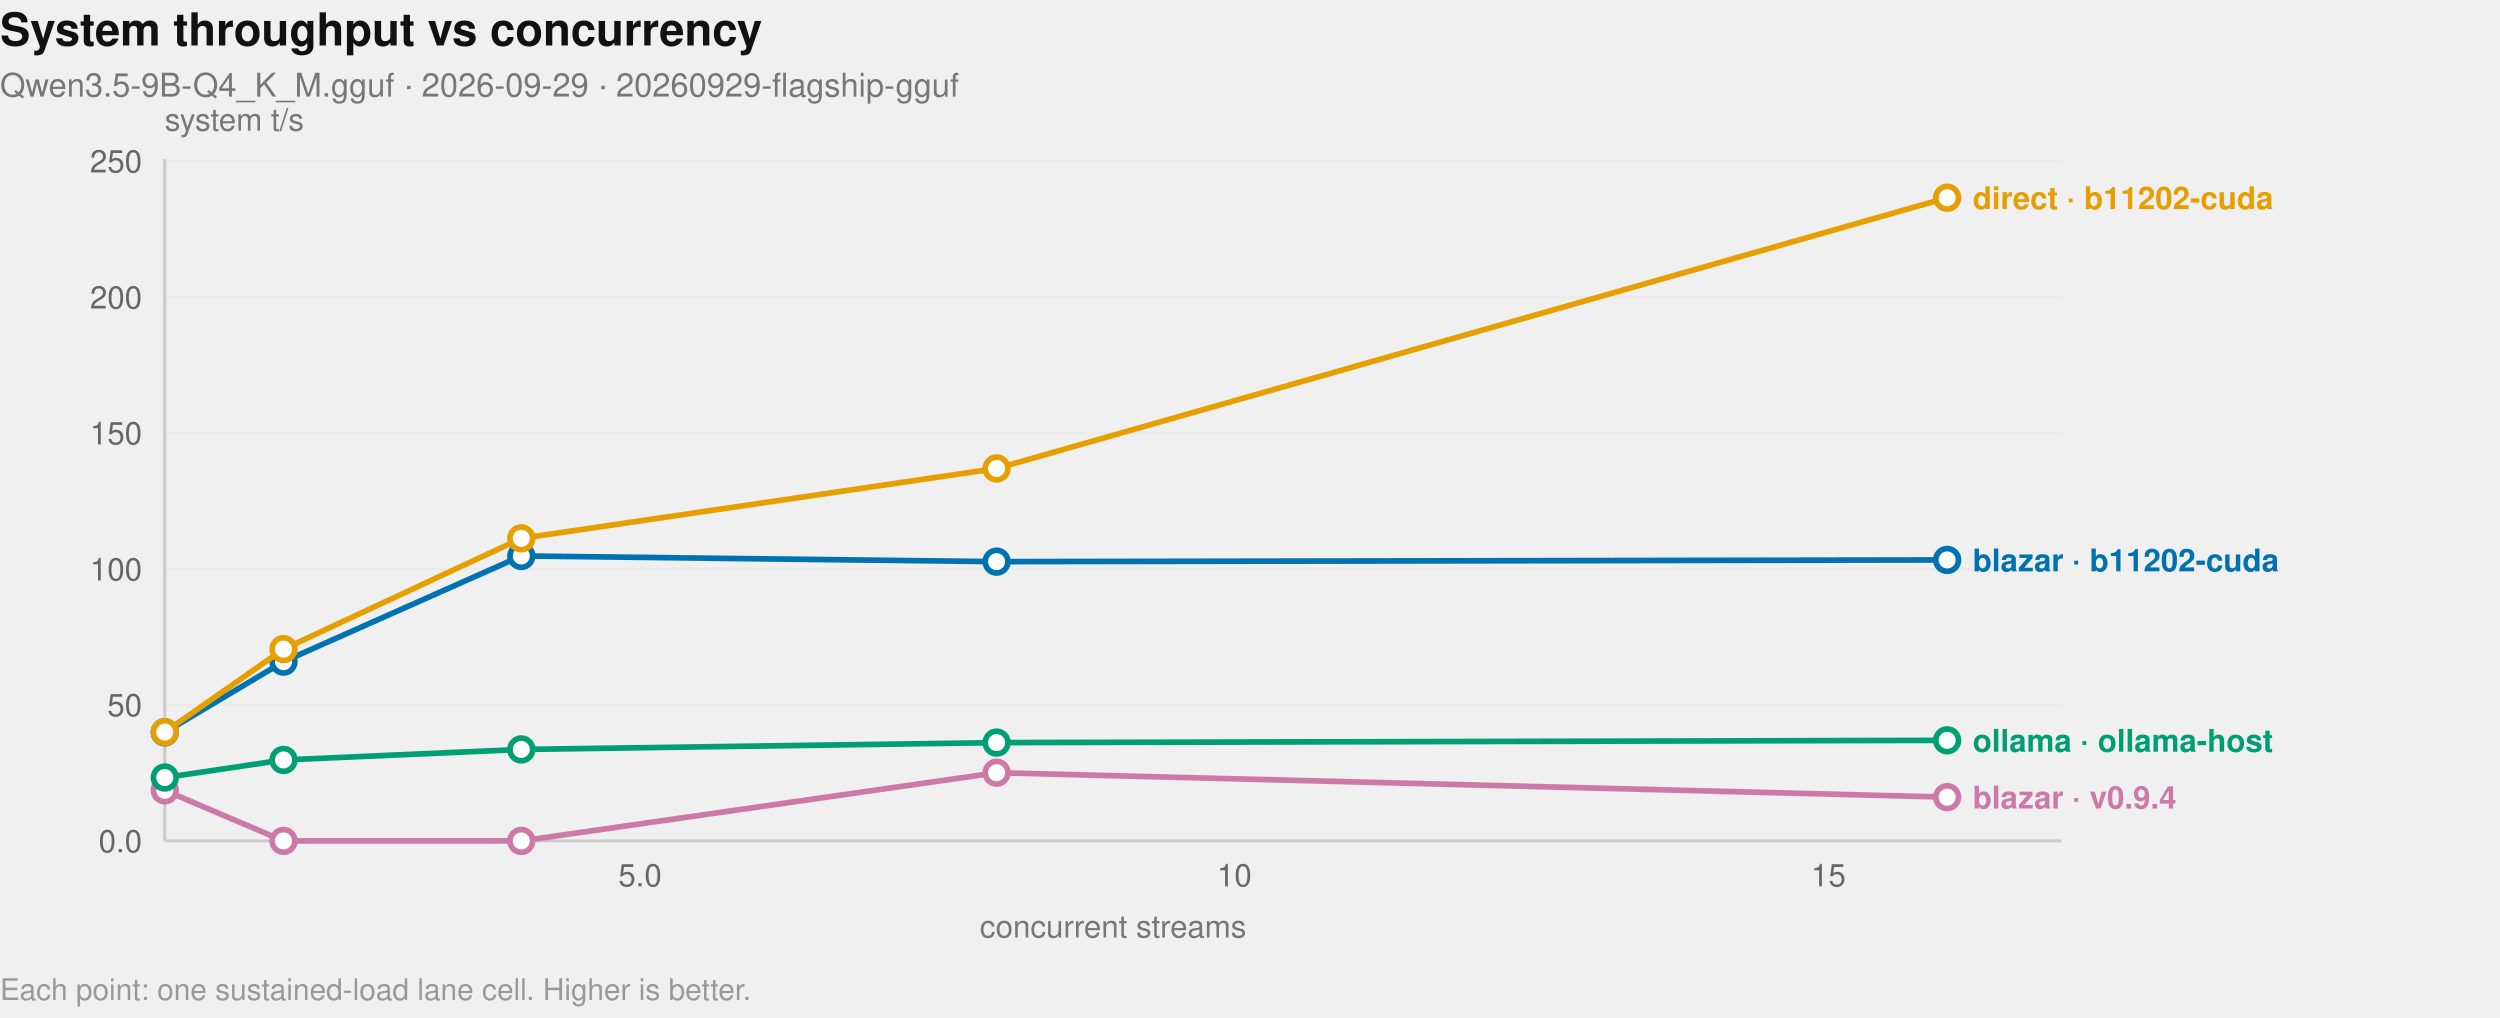
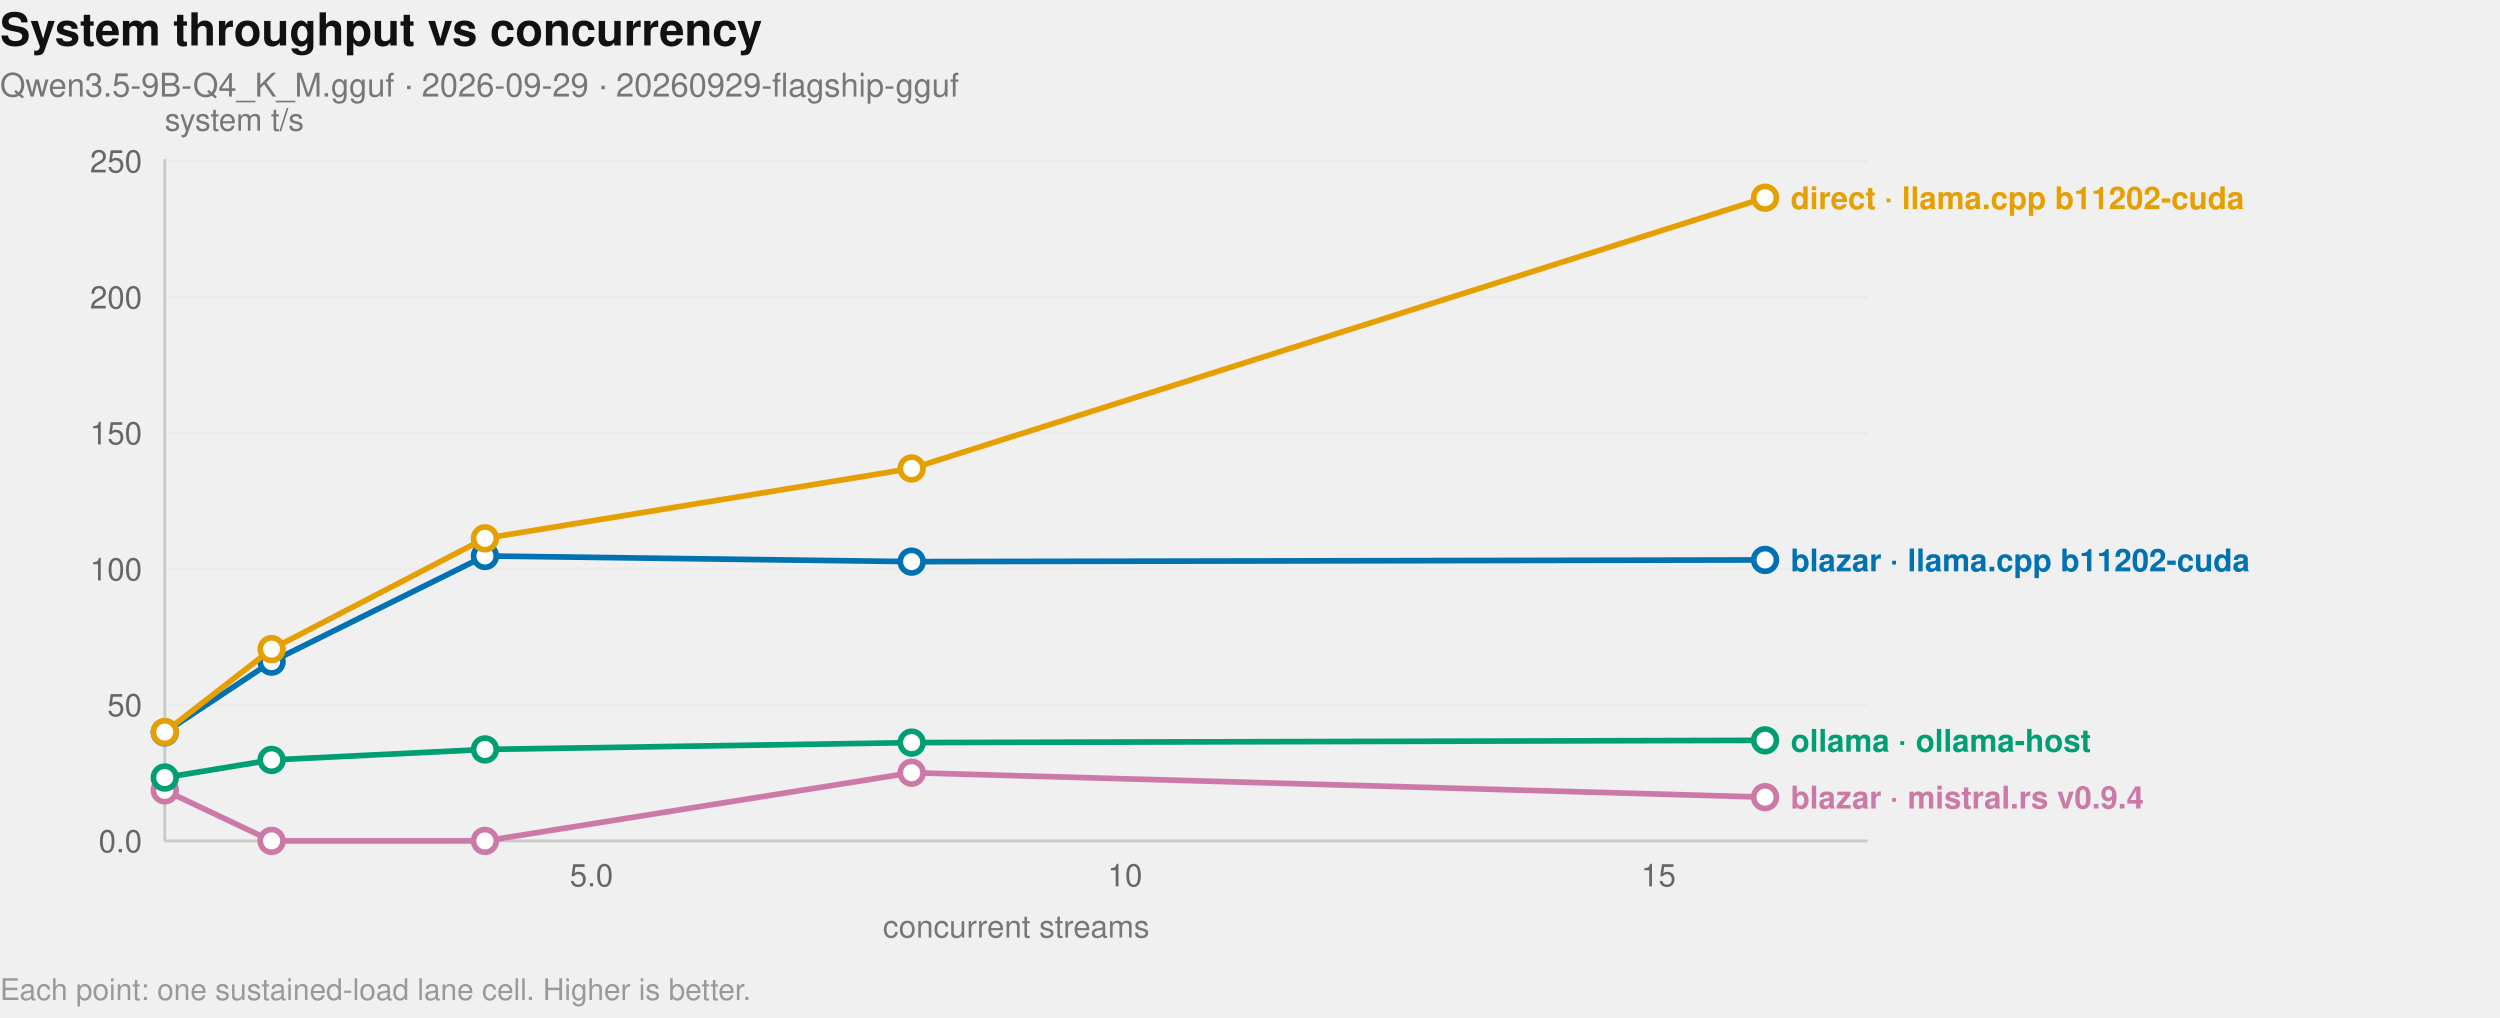
<svg xmlns="http://www.w3.org/2000/svg" width="880" height="358" viewBox="0 0 880 358" role="img">
  <text x="0" y="16" font-family="Helvetica, Arial, sans-serif" font-size="16" font-weight="600" fill="#111111">System throughput vs concurrency</text>
  <text x="0" y="34" font-family="Helvetica, Arial, sans-serif" font-size="11.5" fill="#777777">Qwen3.5-9B-Q4_K_M.gguf · 2026-09-29 · 20260929-flagship-gguf</text>
-   <line x1="58" y1="296.0" x2="725.6" y2="296.0" stroke="#EBEBEB" stroke-width="1" />
+   <line x1="58" y1="296.0" x2="657.4" y2="296.0" stroke="#EBEBEB" stroke-width="1" />
  <text x="50" y="300.0" font-family="Helvetica, Arial, sans-serif" font-size="11" fill="#666666" text-anchor="end">0.0</text>
-   <line x1="58" y1="248.1" x2="725.6" y2="248.1" stroke="#EBEBEB" stroke-width="1" />
+   <line x1="58" y1="248.1" x2="657.4" y2="248.1" stroke="#EBEBEB" stroke-width="1" />
  <text x="50" y="252.1" font-family="Helvetica, Arial, sans-serif" font-size="11" fill="#666666" text-anchor="end">50</text>
-   <line x1="58" y1="200.3" x2="725.6" y2="200.3" stroke="#EBEBEB" stroke-width="1" />
+   <line x1="58" y1="200.3" x2="657.4" y2="200.3" stroke="#EBEBEB" stroke-width="1" />
  <text x="50" y="204.3" font-family="Helvetica, Arial, sans-serif" font-size="11" fill="#666666" text-anchor="end">100</text>
-   <line x1="58" y1="152.4" x2="725.6" y2="152.4" stroke="#EBEBEB" stroke-width="1" />
+   <line x1="58" y1="152.4" x2="657.4" y2="152.4" stroke="#EBEBEB" stroke-width="1" />
  <text x="50" y="156.4" font-family="Helvetica, Arial, sans-serif" font-size="11" fill="#666666" text-anchor="end">150</text>
-   <line x1="58" y1="104.6" x2="725.6" y2="104.6" stroke="#EBEBEB" stroke-width="1" />
+   <line x1="58" y1="104.6" x2="657.4" y2="104.6" stroke="#EBEBEB" stroke-width="1" />
  <text x="50" y="108.6" font-family="Helvetica, Arial, sans-serif" font-size="11" fill="#666666" text-anchor="end">200</text>
-   <line x1="58" y1="56.7" x2="725.6" y2="56.7" stroke="#EBEBEB" stroke-width="1" />
+   <line x1="58" y1="56.7" x2="657.4" y2="56.7" stroke="#EBEBEB" stroke-width="1" />
  <text x="50" y="60.7" font-family="Helvetica, Arial, sans-serif" font-size="11" fill="#666666" text-anchor="end">250</text>
-   <text x="225.3" y="312" font-family="Helvetica, Arial, sans-serif" font-size="11" fill="#666666" text-anchor="middle">5.0</text>
-   <text x="434.5" y="312" font-family="Helvetica, Arial, sans-serif" font-size="11" fill="#666666" text-anchor="middle">10</text>
-   <text x="643.6" y="312" font-family="Helvetica, Arial, sans-serif" font-size="11" fill="#666666" text-anchor="middle">15</text>
+   <text x="208.2" y="312" font-family="Helvetica, Arial, sans-serif" font-size="11" fill="#666666" text-anchor="middle">5.0</text>
+   <text x="396.0" y="312" font-family="Helvetica, Arial, sans-serif" font-size="11" fill="#666666" text-anchor="middle">10</text>
+   <text x="583.8" y="312" font-family="Helvetica, Arial, sans-serif" font-size="11" fill="#666666" text-anchor="middle">15</text>
  <line x1="58" y1="56" x2="58" y2="296" stroke="#C9C9C9" stroke-width="1" />
-   <line x1="58" y1="296" x2="725.6" y2="296" stroke="#C9C9C9" stroke-width="1" />
+   <line x1="58" y1="296" x2="657.4" y2="296" stroke="#C9C9C9" stroke-width="1" />
  <text x="58" y="46" font-family="Helvetica, Arial, sans-serif" font-size="11" fill="#777777">system t/s</text>
-   <text x="391.8" y="330" font-family="Helvetica, Arial, sans-serif" font-size="11" fill="#777777" text-anchor="middle">concurrent streams</text>
-   <polyline points="58.0,257.8 99.8,232.9 183.5,195.7 350.8,197.7 685.4,197.1" fill="none" stroke="#0072B2" stroke-width="2" stroke-linejoin="round" />
+   <text x="357.7" y="330" font-family="Helvetica, Arial, sans-serif" font-size="11" fill="#777777" text-anchor="middle">concurrent streams</text>
+   <polyline points="58.0,257.8 95.6,232.9 170.7,195.7 320.9,197.7 621.3,197.1" fill="none" stroke="#0072B2" stroke-width="2" stroke-linejoin="round" />
  <circle cx="58.0" cy="257.8" r="4" fill="#FFFFFF" stroke="#0072B2" stroke-width="2" />
-   <circle cx="99.8" cy="232.9" r="4" fill="#FFFFFF" stroke="#0072B2" stroke-width="2" />
-   <circle cx="183.5" cy="195.7" r="4" fill="#FFFFFF" stroke="#0072B2" stroke-width="2" />
-   <circle cx="350.8" cy="197.7" r="4" fill="#FFFFFF" stroke="#0072B2" stroke-width="2" />
-   <circle cx="685.4" cy="197.1" r="4" fill="#FFFFFF" stroke="#0072B2" stroke-width="2" />
-   <text x="694.4" y="201.1" font-family="Helvetica, Arial, sans-serif" font-size="11" fill="#0072B2" font-weight="600">blazar · b11202-cuda</text>
-   <polyline points="58.0,278.2 99.8,296.0 183.5,296.0 350.8,272.0 685.4,280.6" fill="none" stroke="#CC79A7" stroke-width="2" stroke-linejoin="round" />
+   <circle cx="95.6" cy="232.9" r="4" fill="#FFFFFF" stroke="#0072B2" stroke-width="2" />
+   <circle cx="170.7" cy="195.7" r="4" fill="#FFFFFF" stroke="#0072B2" stroke-width="2" />
+   <circle cx="320.9" cy="197.7" r="4" fill="#FFFFFF" stroke="#0072B2" stroke-width="2" />
+   <circle cx="621.3" cy="197.1" r="4" fill="#FFFFFF" stroke="#0072B2" stroke-width="2" />
+   <text x="630.3" y="201.1" font-family="Helvetica, Arial, sans-serif" font-size="11" fill="#0072B2" font-weight="600">blazar · llama.cpp b11202-cuda</text>
+   <polyline points="58.0,278.2 95.6,296.0 170.7,296.0 320.9,272.0 621.3,280.6" fill="none" stroke="#CC79A7" stroke-width="2" stroke-linejoin="round" />
  <circle cx="58.0" cy="278.2" r="4" fill="#FFFFFF" stroke="#CC79A7" stroke-width="2" />
-   <circle cx="99.8" cy="296.0" r="4" fill="#FFFFFF" stroke="#CC79A7" stroke-width="2" />
-   <circle cx="183.5" cy="296.0" r="4" fill="#FFFFFF" stroke="#CC79A7" stroke-width="2" />
-   <circle cx="350.8" cy="272.0" r="4" fill="#FFFFFF" stroke="#CC79A7" stroke-width="2" />
-   <circle cx="685.4" cy="280.6" r="4" fill="#FFFFFF" stroke="#CC79A7" stroke-width="2" />
-   <text x="694.4" y="284.6" font-family="Helvetica, Arial, sans-serif" font-size="11" fill="#CC79A7" font-weight="600">blazar · v0.9.4</text>
-   <polyline points="58.0,257.7 99.8,228.5 183.5,189.5 350.8,164.9 685.4,69.6" fill="none" stroke="#E69F00" stroke-width="2" stroke-linejoin="round" />
+   <circle cx="95.6" cy="296.0" r="4" fill="#FFFFFF" stroke="#CC79A7" stroke-width="2" />
+   <circle cx="170.7" cy="296.0" r="4" fill="#FFFFFF" stroke="#CC79A7" stroke-width="2" />
+   <circle cx="320.9" cy="272.0" r="4" fill="#FFFFFF" stroke="#CC79A7" stroke-width="2" />
+   <circle cx="621.3" cy="280.6" r="4" fill="#FFFFFF" stroke="#CC79A7" stroke-width="2" />
+   <text x="630.3" y="284.6" font-family="Helvetica, Arial, sans-serif" font-size="11" fill="#CC79A7" font-weight="600">blazar · mistral.rs v0.9.4</text>
+   <polyline points="58.0,257.7 95.6,228.5 170.7,189.5 320.9,164.9 621.3,69.6" fill="none" stroke="#E69F00" stroke-width="2" stroke-linejoin="round" />
  <circle cx="58.0" cy="257.7" r="4" fill="#FFFFFF" stroke="#E69F00" stroke-width="2" />
-   <circle cx="99.8" cy="228.5" r="4" fill="#FFFFFF" stroke="#E69F00" stroke-width="2" />
-   <circle cx="183.5" cy="189.5" r="4" fill="#FFFFFF" stroke="#E69F00" stroke-width="2" />
-   <circle cx="350.8" cy="164.9" r="4" fill="#FFFFFF" stroke="#E69F00" stroke-width="2" />
-   <circle cx="685.4" cy="69.6" r="4" fill="#FFFFFF" stroke="#E69F00" stroke-width="2" />
-   <text x="694.4" y="73.6" font-family="Helvetica, Arial, sans-serif" font-size="11" fill="#E69F00" font-weight="600">direct · b11202-cuda</text>
-   <polyline points="58.0,273.7 99.8,267.5 183.5,263.8 350.8,261.4 685.4,260.6" fill="none" stroke="#009E73" stroke-width="2" stroke-linejoin="round" />
+   <circle cx="95.6" cy="228.5" r="4" fill="#FFFFFF" stroke="#E69F00" stroke-width="2" />
+   <circle cx="170.7" cy="189.5" r="4" fill="#FFFFFF" stroke="#E69F00" stroke-width="2" />
+   <circle cx="320.9" cy="164.9" r="4" fill="#FFFFFF" stroke="#E69F00" stroke-width="2" />
+   <circle cx="621.3" cy="69.6" r="4" fill="#FFFFFF" stroke="#E69F00" stroke-width="2" />
+   <text x="630.3" y="73.6" font-family="Helvetica, Arial, sans-serif" font-size="11" fill="#E69F00" font-weight="600">direct · llama.cpp b11202-cuda</text>
+   <polyline points="58.0,273.7 95.6,267.5 170.7,263.8 320.9,261.4 621.3,260.6" fill="none" stroke="#009E73" stroke-width="2" stroke-linejoin="round" />
  <circle cx="58.0" cy="273.7" r="4" fill="#FFFFFF" stroke="#009E73" stroke-width="2" />
-   <circle cx="99.8" cy="267.5" r="4" fill="#FFFFFF" stroke="#009E73" stroke-width="2" />
-   <circle cx="183.5" cy="263.8" r="4" fill="#FFFFFF" stroke="#009E73" stroke-width="2" />
-   <circle cx="350.8" cy="261.4" r="4" fill="#FFFFFF" stroke="#009E73" stroke-width="2" />
-   <circle cx="685.4" cy="260.6" r="4" fill="#FFFFFF" stroke="#009E73" stroke-width="2" />
-   <text x="694.4" y="264.6" font-family="Helvetica, Arial, sans-serif" font-size="11" fill="#009E73" font-weight="600">ollama · ollama-host</text>
+   <circle cx="95.6" cy="267.5" r="4" fill="#FFFFFF" stroke="#009E73" stroke-width="2" />
+   <circle cx="170.7" cy="263.8" r="4" fill="#FFFFFF" stroke="#009E73" stroke-width="2" />
+   <circle cx="320.9" cy="261.4" r="4" fill="#FFFFFF" stroke="#009E73" stroke-width="2" />
+   <circle cx="621.3" cy="260.6" r="4" fill="#FFFFFF" stroke="#009E73" stroke-width="2" />
+   <text x="630.3" y="264.6" font-family="Helvetica, Arial, sans-serif" font-size="11" fill="#009E73" font-weight="600">ollama · ollama-host</text>
  <text x="0" y="352" font-family="Helvetica, Arial, sans-serif" font-size="10.5" fill="#999999">Each point: one sustained-load lane cell. Higher is better.</text>
</svg>
